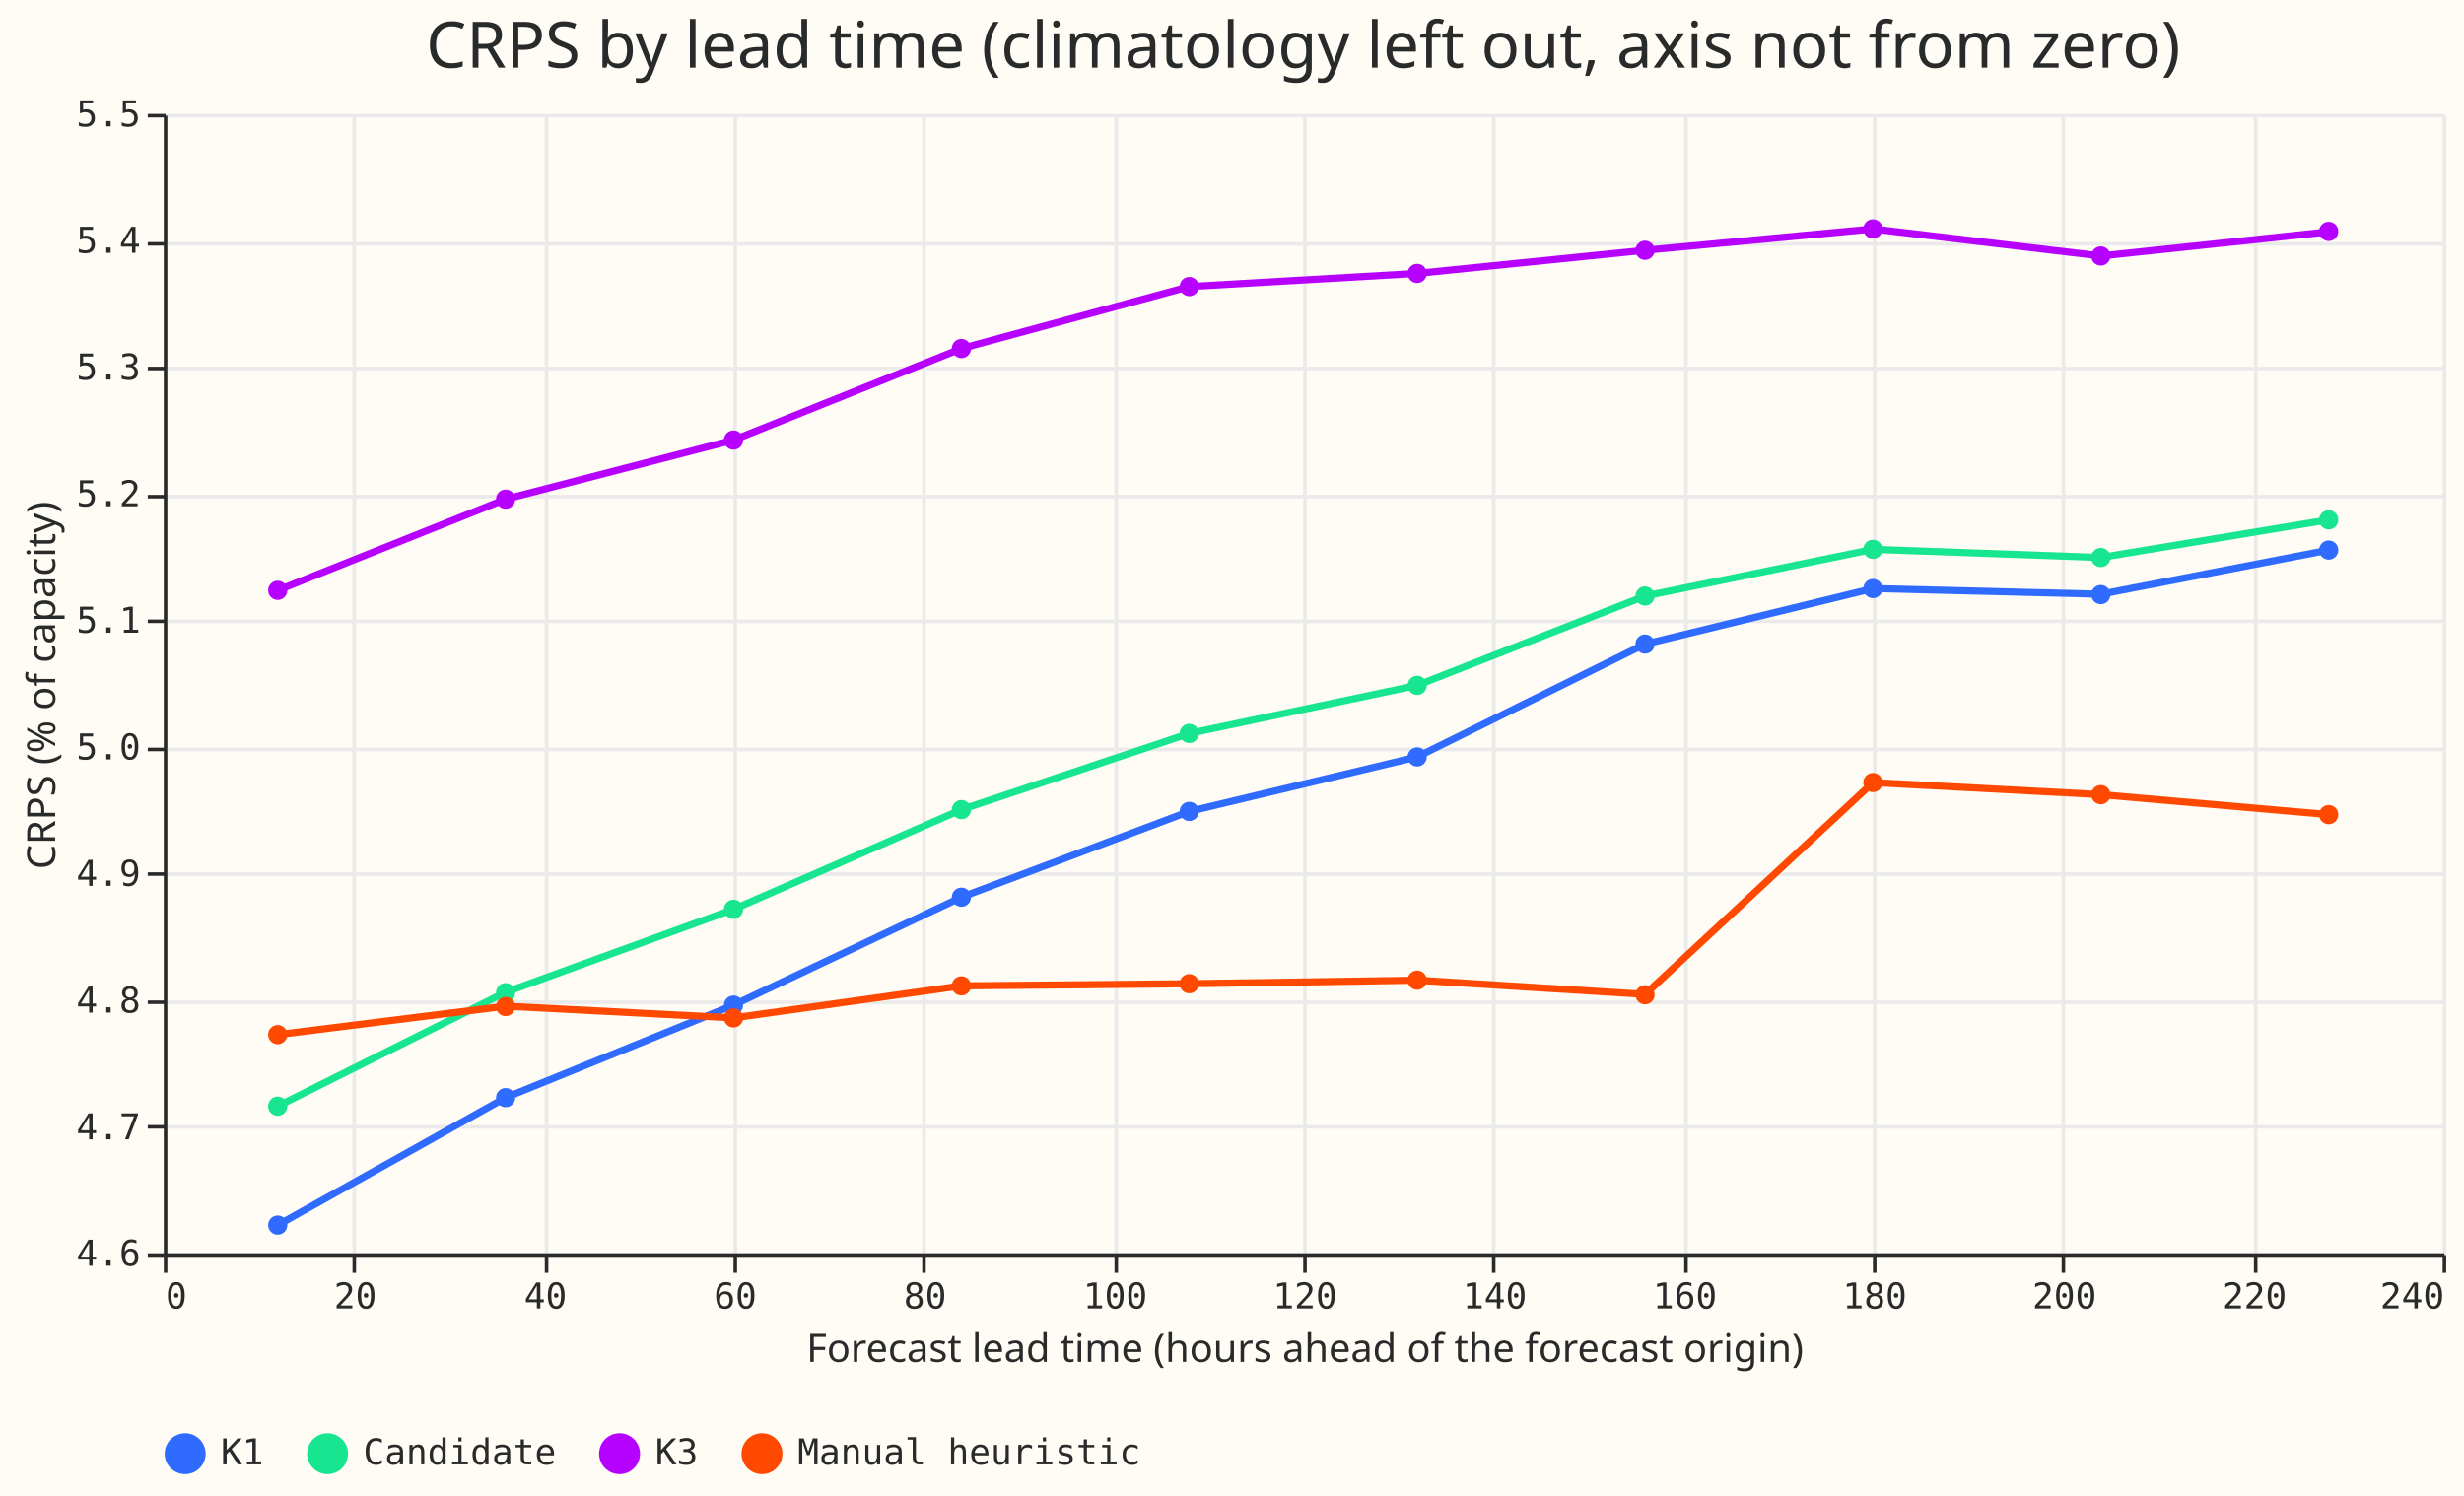
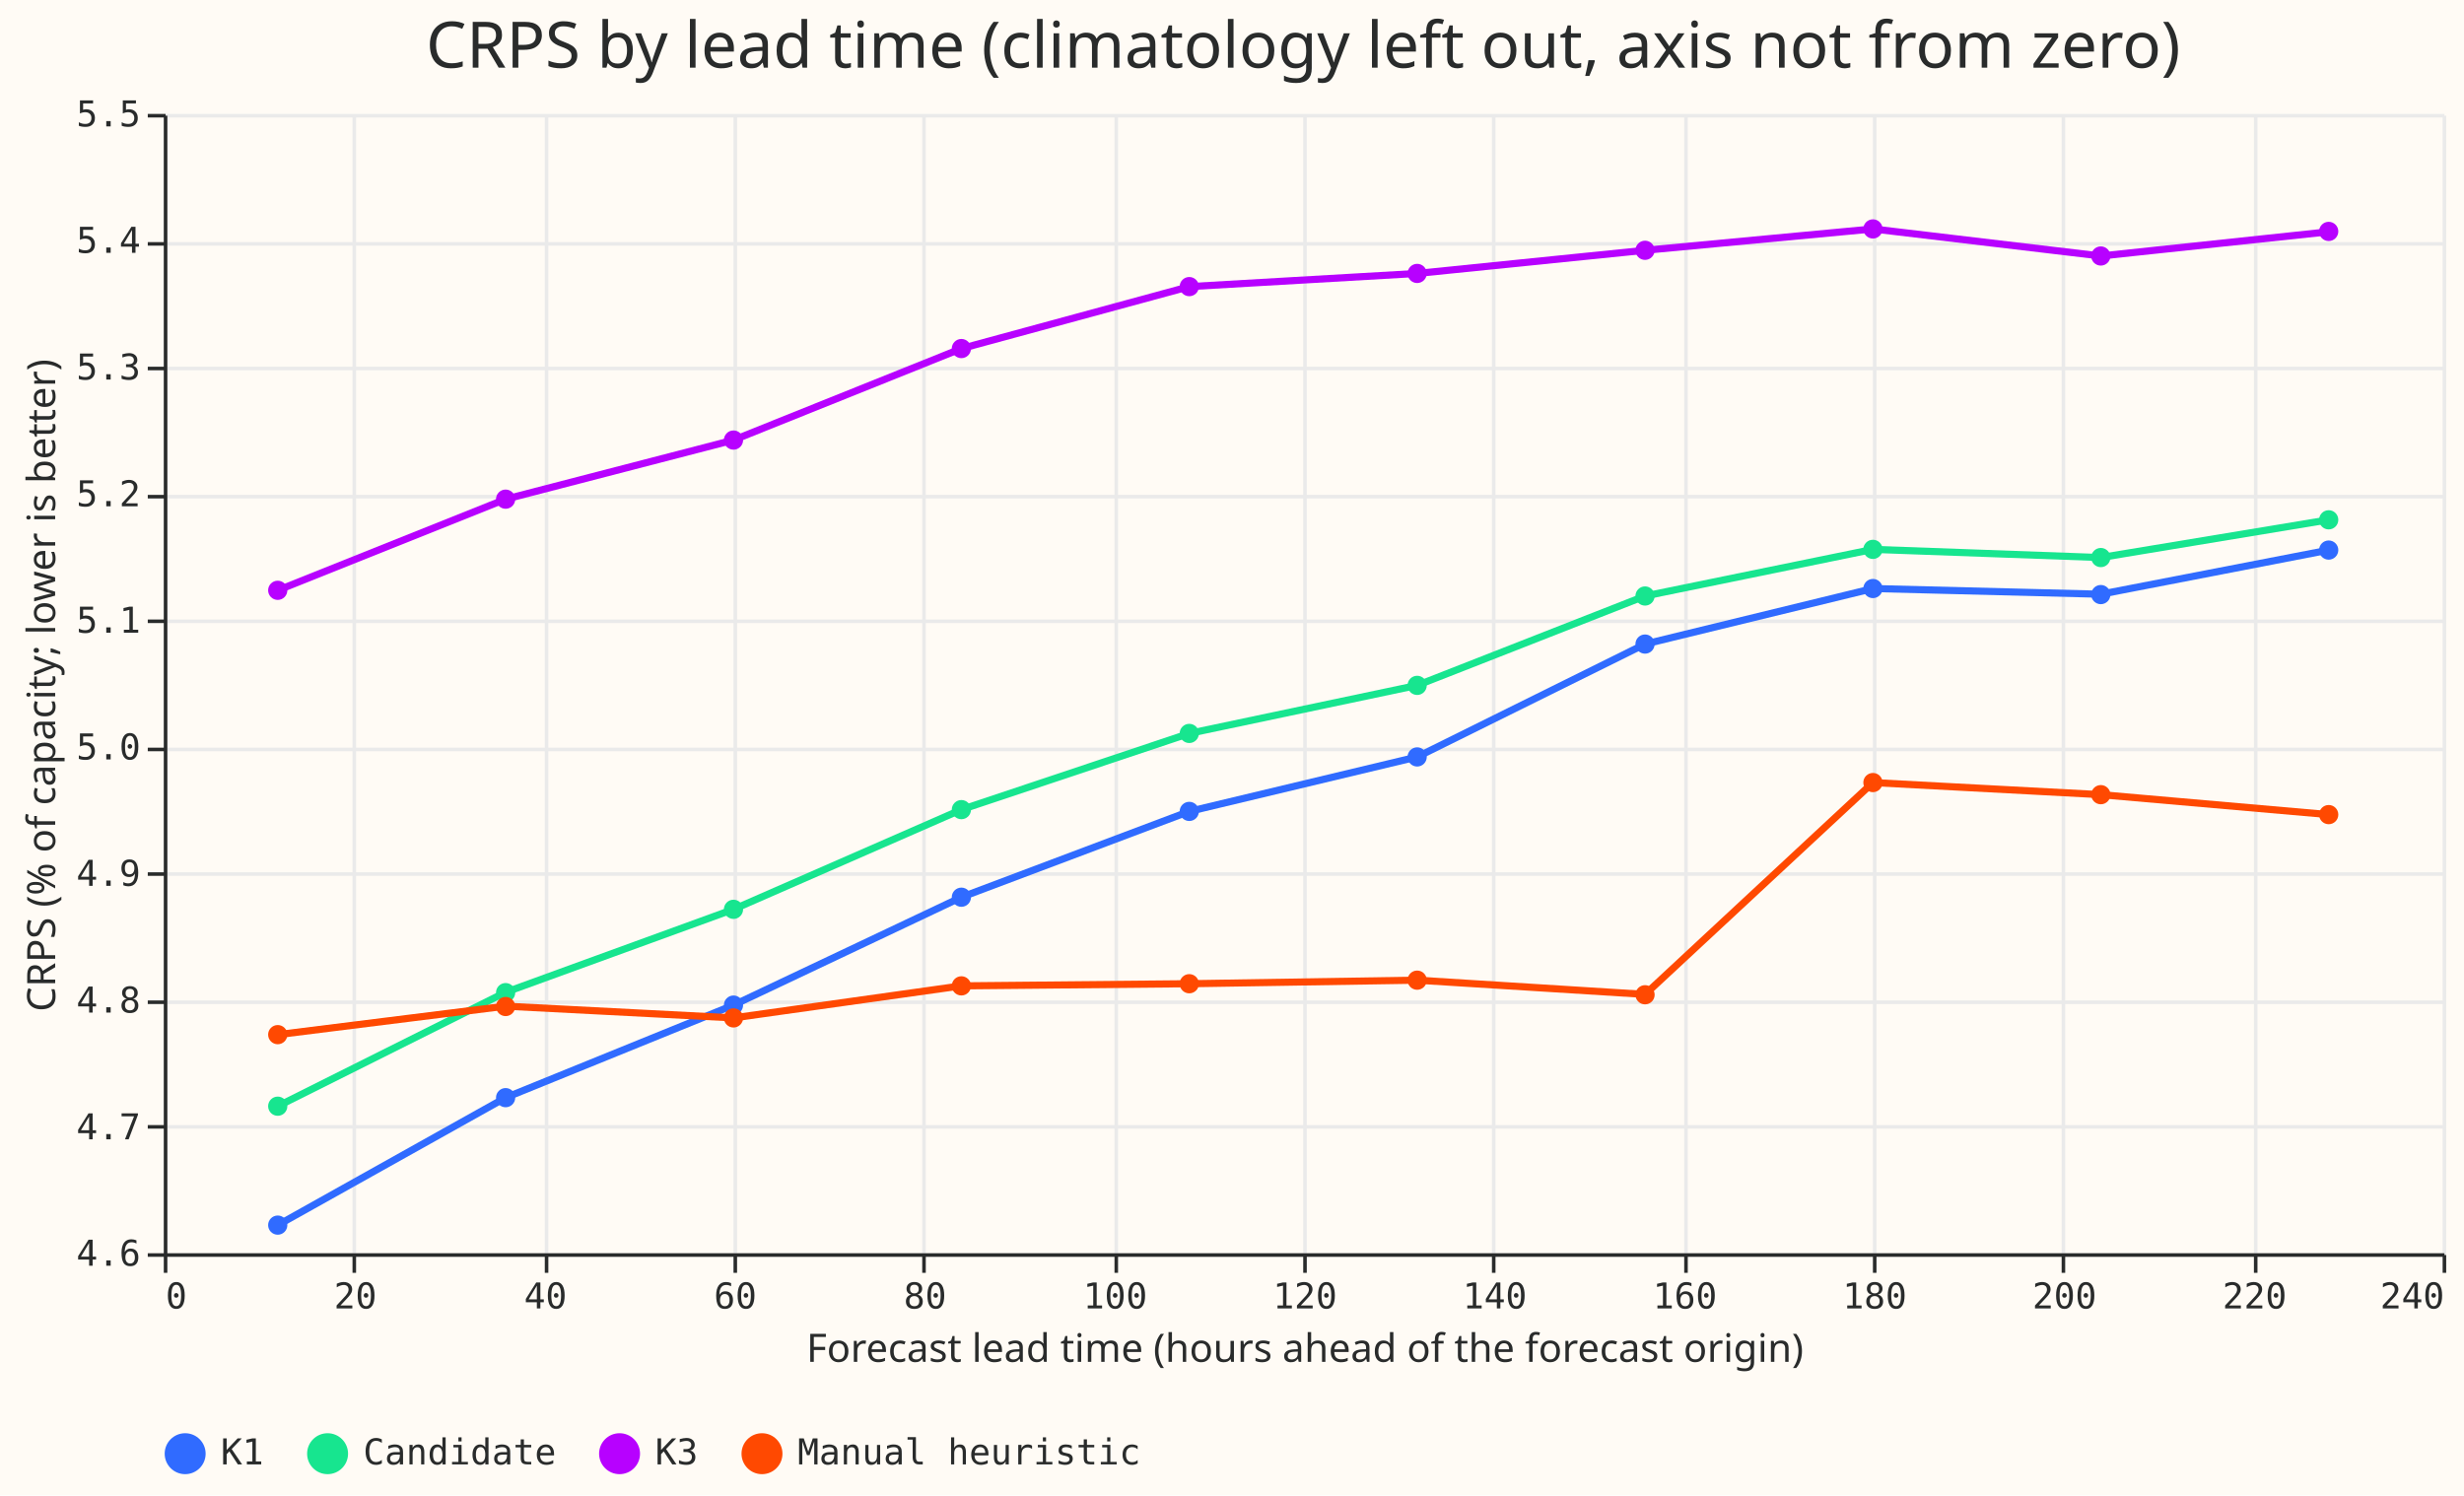
<svg xmlns="http://www.w3.org/2000/svg" width="692" height="420" class="marks" viewBox="0 0 692 420">
  <path fill="#fffbf5" d="M0 0h692v420H0z" />
  <g fill="none" stroke-miterlimit="10" aria-roledescription="group mark container" class="mark-group role-frame root">
    <path fill="#fffbf5" d="M46.5 32.5h640v320h-640Z" aria-hidden="true" class="background" />
    <g aria-hidden="true" class="mark-group role-axis">
      <path stroke="#eaeaea" d="M46.5 32.5v320m53-320v320m54-320v320m53-320v320m53-320v320m54-320v320m53-320v320m53-320v320m54-320v320m53-320v320m53-320v320m54-320v320m53-320v320" class="mark-rule role-axis-grid" pointer-events="none" />
    </g>
    <g aria-hidden="true" class="mark-group role-axis">
      <path stroke="#eaeaea" d="M46.5 352.5h640m-640-36h640m-640-35h640m-640-36h640m-640-35h640m-640-36h640m-640-35h640m-640-36h640m-640-35h640m-640-36h640" class="mark-rule role-axis-grid" pointer-events="none" />
    </g>
    <g aria-label="X-axis titled 'Forecast lead time (hours ahead of the forecast origin)' for a linear scale with values from 0 to 240" aria-roledescription="axis" class="mark-group role-axis" pointer-events="none">
      <path stroke="#292b2b" d="M46.5 352.5v5m53-5v5m54-5v5m53-5v5m53-5v5m54-5v5m53-5v5m53-5v5m54-5v5m53-5v5m53-5v5m54-5v5m53-5v5" class="mark-rule role-axis-tick" />
      <g fill="#292b2b" class="mark-text role-axis-label" font-family="Matter Semi Mono, Roboto Mono, monospace" font-size="10">
        <text transform="translate(46.5 367.5)">0</text>
        <text text-anchor="middle" transform="translate(99.8 367.5)">20</text>
        <text text-anchor="middle" transform="translate(153.2 367.5)">40</text>
        <text text-anchor="middle" transform="translate(206.5 367.5)">60</text>
        <text text-anchor="middle" transform="translate(259.8 367.5)">80</text>
        <text text-anchor="middle" transform="translate(313.2 367.5)">100</text>
        <text text-anchor="middle" transform="translate(366.5 367.5)">120</text>
        <text text-anchor="middle" transform="translate(419.8 367.5)">140</text>
        <text text-anchor="middle" transform="translate(473.2 367.5)">160</text>
        <text text-anchor="middle" transform="translate(526.5 367.5)">180</text>
        <text text-anchor="middle" transform="translate(579.8 367.5)">200</text>
        <text text-anchor="middle" transform="translate(633.2 367.5)">220</text>
        <text text-anchor="end" transform="translate(686.5 367.5)">240</text>
      </g>
      <path stroke="#292b2b" d="M46.5 352.5h640" class="mark-rule role-axis-domain" />
      <text fill="#292b2b" class="mark-text role-axis-title" font-family="Matter XH, DM Sans, sans-serif" font-size="11" text-anchor="middle" transform="translate(366.5 382.5)">Forecast lead time (hours ahead of the forecast origin)</text>
    </g>
-     <g aria-label="Y-axis titled 'CRPS (% of capacity)' for a linear scale with values from 4.6 to 5.5" aria-roledescription="axis" class="mark-group role-axis" pointer-events="none">
+     <g aria-label="Y-axis titled 'CRPS (% of capacity; lower is better)' for a linear scale with values from 4.6 to 5.5" aria-roledescription="axis" class="mark-group role-axis" pointer-events="none">
      <path stroke="#292b2b" d="M46.5 352.5h-5m5-36h-5m5-35h-5m5-36h-5m5-35h-5m5-36h-5m5-35h-5m5-36h-5m5-35h-5m5-36h-5" class="mark-rule role-axis-tick" />
      <g fill="#292b2b" class="mark-text role-axis-label" font-family="Matter Semi Mono, Roboto Mono, monospace" font-size="10" text-anchor="end">
        <text transform="translate(39.5 355.5)">4.6</text>
        <text transform="translate(39.5 320)">4.7</text>
        <text transform="translate(39.5 284.4)">4.8</text>
        <text transform="translate(39.5 248.8)">4.9</text>
        <text transform="translate(39.5 213.3)">5.0</text>
        <text transform="translate(39.5 177.7)">5.1</text>
        <text transform="translate(39.5 142.2)">5.2</text>
        <text transform="translate(39.5 106.6)">5.3</text>
        <text transform="translate(39.5 71)">5.4</text>
        <text transform="translate(39.5 35.5)">5.5</text>
      </g>
      <path stroke="#292b2b" d="M46.5 352.5v-320" class="mark-rule role-axis-domain" />
-       <text fill="#292b2b" class="mark-text role-axis-title" font-family="Matter XH, DM Sans, sans-serif" font-size="11" text-anchor="middle" transform="rotate(-90 104 88.5)">CRPS (% of capacity)</text>
+       <text fill="#292b2b" class="mark-text role-axis-title" font-family="Matter XH, DM Sans, sans-serif" font-size="11" text-anchor="middle" transform="rotate(-90 104 88.5)">CRPS (% of capacity; lower is better)</text>
    </g>
    <g aria-roledescription="group mark container" class="mark-group role-scope layer_0_layer_0_pathgroup">
      <path d="M46 32h640v320H46Z" aria-hidden="true" class="background" />
      <g aria-roledescription="line mark container" class="mark-line role-mark layer_0_layer_0_marks">
-         <path stroke="#306bff" stroke-width="2" d="m78 344.1 64-35.8 64-26 64-30.3 64-24.1 64-15.3 64-31.7 64-15.6 64 1.6 64-12.4" aria-label="Forecast lead time (hours ahead of the forecast origin): 12; CRPS (% of capacity): 4.62217119391; system: K1" aria-roledescription="line mark" />
+         <path stroke="#306bff" stroke-width="2" d="m78 344.1 64-35.8 64-26 64-30.3 64-24.1 64-15.3 64-31.7 64-15.6 64 1.6 64-12.4" aria-label="Forecast lead time (hours ahead of the forecast origin): 12; CRPS (% of capacity; lower is better): 4.62217119391; system: K1" aria-roledescription="line mark" />
      </g>
      <path d="M46 32h640v320H46Z" aria-hidden="true" class="background" />
      <g aria-roledescription="line mark container" class="mark-line role-mark layer_0_layer_0_marks">
-         <path stroke="#17e58f" stroke-width="2" d="m78 310.7 64-32 64-23.3 64-28 64-21.4 64-13.5 64-25.1 64-13.1 64 2.3 64-10.6" aria-label="Forecast lead time (hours ahead of the forecast origin): 12; CRPS (% of capacity): 4.71626779414; system: Candidate" aria-roledescription="line mark" />
+         <path stroke="#17e58f" stroke-width="2" d="m78 310.7 64-32 64-23.3 64-28 64-21.4 64-13.5 64-25.1 64-13.1 64 2.3 64-10.6" aria-label="Forecast lead time (hours ahead of the forecast origin): 12; CRPS (% of capacity; lower is better): 4.71626779414; system: Candidate" aria-roledescription="line mark" />
      </g>
      <path d="M46 32h640v320H46Z" aria-hidden="true" class="background" />
      <g aria-roledescription="line mark container" class="mark-line role-mark layer_0_layer_0_marks">
-         <path stroke="#b701ff" stroke-width="2" d="m78 165.8 64-25.6 64-16.6 64-25.7 64-17.4 64-3.7 64-6.5 64-6 64 7.6 64-6.8" aria-label="Forecast lead time (hours ahead of the forecast origin): 12; CRPS (% of capacity): 5.12366852196; system: K3" aria-roledescription="line mark" />
+         <path stroke="#b701ff" stroke-width="2" d="m78 165.8 64-25.6 64-16.6 64-25.7 64-17.4 64-3.7 64-6.5 64-6 64 7.6 64-6.8" aria-label="Forecast lead time (hours ahead of the forecast origin): 12; CRPS (% of capacity; lower is better): 5.12366852196; system: K3" aria-roledescription="line mark" />
      </g>
      <path d="M46 32h640v320H46Z" aria-hidden="true" class="background" />
      <g aria-roledescription="line mark container" class="mark-line role-mark layer_0_layer_0_marks">
-         <path stroke="#ff4901" stroke-width="2" d="m78 290.6 64-8 64 3.3 64-9 64-.6 64-1 64 4 64-59.5 64 3.4 64 5.6" aria-label="Forecast lead time (hours ahead of the forecast origin): 12; CRPS (% of capacity): 4.77276410645; system: Manual heuristic" aria-roledescription="line mark" />
+         <path stroke="#ff4901" stroke-width="2" d="m78 290.6 64-8 64 3.3 64-9 64-.6 64-1 64 4 64-59.5 64 3.4 64 5.6" aria-label="Forecast lead time (hours ahead of the forecast origin): 12; CRPS (% of capacity; lower is better): 4.77276410645; system: Manual heuristic" aria-roledescription="line mark" />
      </g>
    </g>
    <g aria-roledescription="symbol mark container" class="mark-symbol role-mark layer_0_layer_1_marks">
-       <path fill="#306bff" d="M80.7 344.1a2.7 2.7 0 1 1-5.4 0 2.7 2.7 0 1 1 5.4 0" aria-label="Forecast lead time (hours ahead of the forecast origin): 12; CRPS (% of capacity): 4.62217119391; system: K1" aria-roledescription="point" />
-       <path fill="#17e58f" d="M80.7 310.7a2.7 2.7 0 1 1-5.4 0 2.7 2.7 0 1 1 5.4 0" aria-label="Forecast lead time (hours ahead of the forecast origin): 12; CRPS (% of capacity): 4.71626779414; system: Candidate" aria-roledescription="point" />
-       <path fill="#b701ff" d="M80.7 165.8a2.7 2.7 0 1 1-5.4 0 2.7 2.7 0 1 1 5.4 0" aria-label="Forecast lead time (hours ahead of the forecast origin): 12; CRPS (% of capacity): 5.12366852196; system: K3" aria-roledescription="point" />
-       <path fill="#ff4901" d="M80.7 290.6a2.7 2.7 0 1 1-5.4 0 2.7 2.7 0 1 1 5.4 0" aria-label="Forecast lead time (hours ahead of the forecast origin): 12; CRPS (% of capacity): 4.77276410645; system: Manual heuristic" aria-roledescription="point" />
-       <path fill="#306bff" d="M144.7 308.3a2.7 2.7 0 1 1-5.4 0 2.7 2.7 0 1 1 5.4 0" aria-label="Forecast lead time (hours ahead of the forecast origin): 36; CRPS (% of capacity): 4.72289079566; system: K1" aria-roledescription="point" />
-       <path fill="#17e58f" d="M144.7 278.8a2.7 2.7 0 1 1-5.4 0 2.7 2.7 0 1 1 5.4 0" aria-label="Forecast lead time (hours ahead of the forecast origin): 36; CRPS (% of capacity): 4.80591210301; system: Candidate" aria-roledescription="point" />
-       <path fill="#b701ff" d="M144.7 140.2a2.7 2.7 0 1 1-5.4 0 2.7 2.7 0 1 1 5.4 0" aria-label="Forecast lead time (hours ahead of the forecast origin): 36; CRPS (% of capacity): 5.19570758849; system: K3" aria-roledescription="point" />
-       <path fill="#ff4901" d="M144.7 282.7a2.7 2.7 0 1 1-5.4 0 2.7 2.7 0 1 1 5.4 0" aria-label="Forecast lead time (hours ahead of the forecast origin): 36; CRPS (% of capacity): 4.79493167958; system: Manual heuristic" aria-roledescription="point" />
-       <path fill="#306bff" d="M208.7 282.3a2.7 2.7 0 1 1-5.4 0 2.7 2.7 0 1 1 5.4 0" aria-label="Forecast lead time (hours ahead of the forecast origin): 60; CRPS (% of capacity): 4.79614748665; system: K1" aria-roledescription="point" />
-       <path fill="#17e58f" d="M208.7 255.4a2.7 2.7 0 1 1-5.4 0 2.7 2.7 0 1 1 5.4 0" aria-label="Forecast lead time (hours ahead of the forecast origin): 60; CRPS (% of capacity): 4.8717258591; system: Candidate" aria-roledescription="point" />
-       <path fill="#b701ff" d="M208.7 123.6a2.7 2.7 0 1 1-5.4 0 2.7 2.7 0 1 1 5.4 0" aria-label="Forecast lead time (hours ahead of the forecast origin): 60; CRPS (% of capacity): 5.24238194503; system: K3" aria-roledescription="point" />
-       <path fill="#ff4901" d="M208.7 285.9a2.7 2.7 0 1 1-5.4 0 2.7 2.7 0 1 1 5.4 0" aria-label="Forecast lead time (hours ahead of the forecast origin): 60; CRPS (% of capacity): 4.78594375398; system: Manual heuristic" aria-roledescription="point" />
-       <path fill="#306bff" d="M272.7 252a2.7 2.7 0 1 1-5.4 0 2.7 2.7 0 1 1 5.4 0" aria-label="Forecast lead time (hours ahead of the forecast origin): 84; CRPS (% of capacity): 4.88138423736; system: K1" aria-roledescription="point" />
-       <path fill="#17e58f" d="M272.7 227.4a2.7 2.7 0 1 1-5.4 0 2.7 2.7 0 1 1 5.4 0" aria-label="Forecast lead time (hours ahead of the forecast origin): 84; CRPS (% of capacity): 4.95039526454; system: Candidate" aria-roledescription="point" />
-       <path fill="#b701ff" d="M272.7 97.9a2.7 2.7 0 1 1-5.4 0 2.7 2.7 0 1 1 5.4 0" aria-label="Forecast lead time (hours ahead of the forecast origin): 84; CRPS (% of capacity): 5.31470958671; system: K3" aria-roledescription="point" />
-       <path fill="#ff4901" d="M272.7 276.9a2.7 2.7 0 1 1-5.4 0 2.7 2.7 0 1 1 5.4 0" aria-label="Forecast lead time (hours ahead of the forecast origin): 84; CRPS (% of capacity): 4.81123746672; system: Manual heuristic" aria-roledescription="point" />
-       <path fill="#306bff" d="M336.7 227.9a2.7 2.7 0 1 1-5.4 0 2.7 2.7 0 1 1 5.4 0" aria-label="Forecast lead time (hours ahead of the forecast origin): 108; CRPS (% of capacity): 4.94911486777; system: K1" aria-roledescription="point" />
-       <path fill="#17e58f" d="M336.7 206a2.7 2.7 0 1 1-5.4 0 2.7 2.7 0 1 1 5.4 0" aria-label="Forecast lead time (hours ahead of the forecast origin): 108; CRPS (% of capacity): 5.01073331255; system: Candidate" aria-roledescription="point" />
-       <path fill="#b701ff" d="M336.7 80.5a2.7 2.7 0 1 1-5.4 0 2.7 2.7 0 1 1 5.4 0" aria-label="Forecast lead time (hours ahead of the forecast origin): 108; CRPS (% of capacity): 5.36356092841; system: K3" aria-roledescription="point" />
-       <path fill="#ff4901" d="M336.7 276.3a2.7 2.7 0 1 1-5.4 0 2.7 2.7 0 1 1 5.4 0" aria-label="Forecast lead time (hours ahead of the forecast origin): 108; CRPS (% of capacity): 4.81285881185; system: Manual heuristic" aria-roledescription="point" />
-       <path fill="#306bff" d="M400.7 212.6a2.7 2.7 0 1 1-5.4 0 2.7 2.7 0 1 1 5.4 0" aria-label="Forecast lead time (hours ahead of the forecast origin): 132; CRPS (% of capacity): 4.99207352521; system: K1" aria-roledescription="point" />
-       <path fill="#17e58f" d="M400.7 192.5a2.7 2.7 0 1 1-5.4 0 2.7 2.7 0 1 1 5.4 0" aria-label="Forecast lead time (hours ahead of the forecast origin): 132; CRPS (% of capacity): 5.04862925507; system: Candidate" aria-roledescription="point" />
-       <path fill="#b701ff" d="M400.7 76.8a2.7 2.7 0 1 1-5.4 0 2.7 2.7 0 1 1 5.4 0" aria-label="Forecast lead time (hours ahead of the forecast origin): 132; CRPS (% of capacity): 5.37410089139; system: K3" aria-roledescription="point" />
-       <path fill="#ff4901" d="M400.7 275.3a2.7 2.7 0 1 1-5.4 0 2.7 2.7 0 1 1 5.4 0" aria-label="Forecast lead time (hours ahead of the forecast origin): 132; CRPS (% of capacity): 4.81558192726; system: Manual heuristic" aria-roledescription="point" />
-       <path fill="#306bff" d="M464.7 180.9a2.7 2.7 0 1 1-5.4 0 2.7 2.7 0 1 1 5.4 0" aria-label="Forecast lead time (hours ahead of the forecast origin): 156; CRPS (% of capacity): 5.08130151575; system: K1" aria-roledescription="point" />
-       <path fill="#17e58f" d="M464.7 167.4a2.7 2.7 0 1 1-5.4 0 2.7 2.7 0 1 1 5.4 0" aria-label="Forecast lead time (hours ahead of the forecast origin): 156; CRPS (% of capacity): 5.11922377829; system: Candidate" aria-roledescription="point" />
-       <path fill="#b701ff" d="M464.7 70.3a2.7 2.7 0 1 1-5.4 0 2.7 2.7 0 1 1 5.4 0" aria-label="Forecast lead time (hours ahead of the forecast origin): 156; CRPS (% of capacity): 5.3922079767; system: K3" aria-roledescription="point" />
-       <path fill="#ff4901" d="M464.7 279.4a2.7 2.7 0 1 1-5.4 0 2.7 2.7 0 1 1 5.4 0" aria-label="Forecast lead time (hours ahead of the forecast origin): 156; CRPS (% of capacity): 4.8042489478; system: Manual heuristic" aria-roledescription="point" />
-       <path fill="#306bff" d="M528.7 165.3a2.7 2.7 0 1 1-5.4 0 2.7 2.7 0 1 1 5.4 0" aria-label="Forecast lead time (hours ahead of the forecast origin): 180; CRPS (% of capacity): 5.12505570802; system: K1" aria-roledescription="point" />
-       <path fill="#17e58f" d="M528.7 154.3a2.7 2.7 0 1 1-5.4 0 2.7 2.7 0 1 1 5.4 0" aria-label="Forecast lead time (hours ahead of the forecast origin): 180; CRPS (% of capacity): 5.15605293855; system: Candidate" aria-roledescription="point" />
-       <path fill="#b701ff" d="M528.7 64.3a2.7 2.7 0 1 1-5.4 0 2.7 2.7 0 1 1 5.4 0" aria-label="Forecast lead time (hours ahead of the forecast origin): 180; CRPS (% of capacity): 5.40915317077; system: K3" aria-roledescription="point" />
-       <path fill="#ff4901" d="M528.7 219.8a2.7 2.7 0 1 1-5.4 0 2.7 2.7 0 1 1 5.4 0" aria-label="Forecast lead time (hours ahead of the forecast origin): 180; CRPS (% of capacity): 4.97190205277; system: Manual heuristic" aria-roledescription="point" />
-       <path fill="#306bff" d="M592.7 167a2.7 2.7 0 1 1-5.4 0 2.7 2.7 0 1 1 5.4 0" aria-label="Forecast lead time (hours ahead of the forecast origin): 204; CRPS (% of capacity): 5.12050957989; system: K1" aria-roledescription="point" />
-       <path fill="#17e58f" d="M592.7 156.6a2.7 2.7 0 1 1-5.4 0 2.7 2.7 0 1 1 5.4 0" aria-label="Forecast lead time (hours ahead of the forecast origin): 204; CRPS (% of capacity): 5.1495093551; system: Candidate" aria-roledescription="point" />
-       <path fill="#b701ff" d="M592.7 71.9a2.7 2.7 0 1 1-5.4 0 2.7 2.7 0 1 1 5.4 0" aria-label="Forecast lead time (hours ahead of the forecast origin): 204; CRPS (% of capacity): 5.38776984847; system: K3" aria-roledescription="point" />
-       <path fill="#ff4901" d="M592.7 223.2a2.7 2.7 0 1 1-5.4 0 2.7 2.7 0 1 1 5.4 0" aria-label="Forecast lead time (hours ahead of the forecast origin): 204; CRPS (% of capacity): 4.96213388743; system: Manual heuristic" aria-roledescription="point" />
-       <path fill="#306bff" d="M656.7 154.5a2.7 2.7 0 1 1-5.4 0 2.7 2.7 0 1 1 5.4 0" aria-label="Forecast lead time (hours ahead of the forecast origin): 228; CRPS (% of capacity): 5.15540447554; system: K1" aria-roledescription="point" />
-       <path fill="#17e58f" d="M656.7 146a2.7 2.7 0 1 1-5.4 0 2.7 2.7 0 1 1 5.4 0" aria-label="Forecast lead time (hours ahead of the forecast origin): 228; CRPS (% of capacity): 5.17932166143; system: Candidate" aria-roledescription="point" />
-       <path fill="#b701ff" d="M656.7 65a2.7 2.7 0 1 1-5.4 0 2.7 2.7 0 1 1 5.4 0" aria-label="Forecast lead time (hours ahead of the forecast origin): 228; CRPS (% of capacity): 5.40700047054; system: K3" aria-roledescription="point" />
-       <path fill="#ff4901" d="M656.7 228.8a2.7 2.7 0 1 1-5.4 0 2.7 2.7 0 1 1 5.4 0" aria-label="Forecast lead time (hours ahead of the forecast origin): 228; CRPS (% of capacity): 4.94654692313; system: Manual heuristic" aria-roledescription="point" />
+       <path fill="#306bff" d="M80.7 344.1a2.7 2.7 0 1 1-5.4 0 2.7 2.7 0 1 1 5.4 0" aria-label="Forecast lead time (hours ahead of the forecast origin): 12; CRPS (% of capacity; lower is better): 4.62217119391; system: K1" aria-roledescription="point" />
+       <path fill="#17e58f" d="M80.7 310.7a2.7 2.7 0 1 1-5.4 0 2.7 2.7 0 1 1 5.4 0" aria-label="Forecast lead time (hours ahead of the forecast origin): 12; CRPS (% of capacity; lower is better): 4.71626779414; system: Candidate" aria-roledescription="point" />
+       <path fill="#b701ff" d="M80.7 165.8a2.7 2.7 0 1 1-5.4 0 2.7 2.7 0 1 1 5.4 0" aria-label="Forecast lead time (hours ahead of the forecast origin): 12; CRPS (% of capacity; lower is better): 5.12366852196; system: K3" aria-roledescription="point" />
+       <path fill="#ff4901" d="M80.7 290.6a2.7 2.7 0 1 1-5.4 0 2.7 2.7 0 1 1 5.4 0" aria-label="Forecast lead time (hours ahead of the forecast origin): 12; CRPS (% of capacity; lower is better): 4.77276410645; system: Manual heuristic" aria-roledescription="point" />
+       <path fill="#306bff" d="M144.7 308.3a2.7 2.7 0 1 1-5.4 0 2.7 2.7 0 1 1 5.4 0" aria-label="Forecast lead time (hours ahead of the forecast origin): 36; CRPS (% of capacity; lower is better): 4.72289079566; system: K1" aria-roledescription="point" />
+       <path fill="#17e58f" d="M144.7 278.8a2.7 2.7 0 1 1-5.4 0 2.7 2.7 0 1 1 5.4 0" aria-label="Forecast lead time (hours ahead of the forecast origin): 36; CRPS (% of capacity; lower is better): 4.80591210301; system: Candidate" aria-roledescription="point" />
+       <path fill="#b701ff" d="M144.7 140.2a2.7 2.7 0 1 1-5.4 0 2.7 2.7 0 1 1 5.4 0" aria-label="Forecast lead time (hours ahead of the forecast origin): 36; CRPS (% of capacity; lower is better): 5.19570758849; system: K3" aria-roledescription="point" />
+       <path fill="#ff4901" d="M144.7 282.7a2.7 2.7 0 1 1-5.4 0 2.7 2.7 0 1 1 5.4 0" aria-label="Forecast lead time (hours ahead of the forecast origin): 36; CRPS (% of capacity; lower is better): 4.79493167958; system: Manual heuristic" aria-roledescription="point" />
+       <path fill="#306bff" d="M208.7 282.3a2.7 2.7 0 1 1-5.4 0 2.7 2.7 0 1 1 5.4 0" aria-label="Forecast lead time (hours ahead of the forecast origin): 60; CRPS (% of capacity; lower is better): 4.79614748665; system: K1" aria-roledescription="point" />
+       <path fill="#17e58f" d="M208.7 255.4a2.7 2.7 0 1 1-5.4 0 2.7 2.7 0 1 1 5.4 0" aria-label="Forecast lead time (hours ahead of the forecast origin): 60; CRPS (% of capacity; lower is better): 4.8717258591; system: Candidate" aria-roledescription="point" />
+       <path fill="#b701ff" d="M208.7 123.6a2.7 2.7 0 1 1-5.4 0 2.7 2.7 0 1 1 5.4 0" aria-label="Forecast lead time (hours ahead of the forecast origin): 60; CRPS (% of capacity; lower is better): 5.24238194503; system: K3" aria-roledescription="point" />
+       <path fill="#ff4901" d="M208.7 285.9a2.7 2.7 0 1 1-5.4 0 2.7 2.7 0 1 1 5.4 0" aria-label="Forecast lead time (hours ahead of the forecast origin): 60; CRPS (% of capacity; lower is better): 4.78594375398; system: Manual heuristic" aria-roledescription="point" />
+       <path fill="#306bff" d="M272.7 252a2.7 2.7 0 1 1-5.4 0 2.7 2.7 0 1 1 5.4 0" aria-label="Forecast lead time (hours ahead of the forecast origin): 84; CRPS (% of capacity; lower is better): 4.88138423736; system: K1" aria-roledescription="point" />
+       <path fill="#17e58f" d="M272.7 227.4a2.7 2.7 0 1 1-5.4 0 2.7 2.7 0 1 1 5.4 0" aria-label="Forecast lead time (hours ahead of the forecast origin): 84; CRPS (% of capacity; lower is better): 4.95039526454; system: Candidate" aria-roledescription="point" />
+       <path fill="#b701ff" d="M272.7 97.9a2.7 2.7 0 1 1-5.4 0 2.7 2.7 0 1 1 5.4 0" aria-label="Forecast lead time (hours ahead of the forecast origin): 84; CRPS (% of capacity; lower is better): 5.31470958671; system: K3" aria-roledescription="point" />
+       <path fill="#ff4901" d="M272.7 276.9a2.7 2.7 0 1 1-5.4 0 2.7 2.7 0 1 1 5.4 0" aria-label="Forecast lead time (hours ahead of the forecast origin): 84; CRPS (% of capacity; lower is better): 4.81123746672; system: Manual heuristic" aria-roledescription="point" />
+       <path fill="#306bff" d="M336.7 227.9a2.7 2.7 0 1 1-5.4 0 2.7 2.7 0 1 1 5.4 0" aria-label="Forecast lead time (hours ahead of the forecast origin): 108; CRPS (% of capacity; lower is better): 4.94911486777; system: K1" aria-roledescription="point" />
+       <path fill="#17e58f" d="M336.7 206a2.7 2.7 0 1 1-5.4 0 2.7 2.7 0 1 1 5.4 0" aria-label="Forecast lead time (hours ahead of the forecast origin): 108; CRPS (% of capacity; lower is better): 5.01073331255; system: Candidate" aria-roledescription="point" />
+       <path fill="#b701ff" d="M336.7 80.5a2.7 2.7 0 1 1-5.4 0 2.7 2.7 0 1 1 5.4 0" aria-label="Forecast lead time (hours ahead of the forecast origin): 108; CRPS (% of capacity; lower is better): 5.36356092841; system: K3" aria-roledescription="point" />
+       <path fill="#ff4901" d="M336.7 276.3a2.7 2.7 0 1 1-5.4 0 2.7 2.7 0 1 1 5.4 0" aria-label="Forecast lead time (hours ahead of the forecast origin): 108; CRPS (% of capacity; lower is better): 4.81285881185; system: Manual heuristic" aria-roledescription="point" />
+       <path fill="#306bff" d="M400.7 212.6a2.7 2.7 0 1 1-5.4 0 2.7 2.7 0 1 1 5.4 0" aria-label="Forecast lead time (hours ahead of the forecast origin): 132; CRPS (% of capacity; lower is better): 4.99207352521; system: K1" aria-roledescription="point" />
+       <path fill="#17e58f" d="M400.7 192.5a2.7 2.7 0 1 1-5.4 0 2.7 2.7 0 1 1 5.4 0" aria-label="Forecast lead time (hours ahead of the forecast origin): 132; CRPS (% of capacity; lower is better): 5.04862925507; system: Candidate" aria-roledescription="point" />
+       <path fill="#b701ff" d="M400.7 76.8a2.7 2.7 0 1 1-5.4 0 2.7 2.7 0 1 1 5.4 0" aria-label="Forecast lead time (hours ahead of the forecast origin): 132; CRPS (% of capacity; lower is better): 5.37410089139; system: K3" aria-roledescription="point" />
+       <path fill="#ff4901" d="M400.7 275.3a2.7 2.7 0 1 1-5.4 0 2.7 2.7 0 1 1 5.4 0" aria-label="Forecast lead time (hours ahead of the forecast origin): 132; CRPS (% of capacity; lower is better): 4.81558192726; system: Manual heuristic" aria-roledescription="point" />
+       <path fill="#306bff" d="M464.7 180.9a2.7 2.7 0 1 1-5.4 0 2.7 2.7 0 1 1 5.4 0" aria-label="Forecast lead time (hours ahead of the forecast origin): 156; CRPS (% of capacity; lower is better): 5.08130151575; system: K1" aria-roledescription="point" />
+       <path fill="#17e58f" d="M464.7 167.4a2.7 2.7 0 1 1-5.4 0 2.7 2.7 0 1 1 5.4 0" aria-label="Forecast lead time (hours ahead of the forecast origin): 156; CRPS (% of capacity; lower is better): 5.11922377829; system: Candidate" aria-roledescription="point" />
+       <path fill="#b701ff" d="M464.7 70.3a2.7 2.7 0 1 1-5.4 0 2.7 2.7 0 1 1 5.4 0" aria-label="Forecast lead time (hours ahead of the forecast origin): 156; CRPS (% of capacity; lower is better): 5.3922079767; system: K3" aria-roledescription="point" />
+       <path fill="#ff4901" d="M464.7 279.4a2.7 2.7 0 1 1-5.4 0 2.7 2.7 0 1 1 5.4 0" aria-label="Forecast lead time (hours ahead of the forecast origin): 156; CRPS (% of capacity; lower is better): 4.8042489478; system: Manual heuristic" aria-roledescription="point" />
+       <path fill="#306bff" d="M528.7 165.3a2.7 2.7 0 1 1-5.4 0 2.7 2.7 0 1 1 5.4 0" aria-label="Forecast lead time (hours ahead of the forecast origin): 180; CRPS (% of capacity; lower is better): 5.12505570802; system: K1" aria-roledescription="point" />
+       <path fill="#17e58f" d="M528.7 154.3a2.7 2.7 0 1 1-5.4 0 2.7 2.7 0 1 1 5.4 0" aria-label="Forecast lead time (hours ahead of the forecast origin): 180; CRPS (% of capacity; lower is better): 5.15605293855; system: Candidate" aria-roledescription="point" />
+       <path fill="#b701ff" d="M528.7 64.3a2.7 2.7 0 1 1-5.4 0 2.7 2.7 0 1 1 5.4 0" aria-label="Forecast lead time (hours ahead of the forecast origin): 180; CRPS (% of capacity; lower is better): 5.40915317077; system: K3" aria-roledescription="point" />
+       <path fill="#ff4901" d="M528.7 219.8a2.7 2.7 0 1 1-5.4 0 2.7 2.7 0 1 1 5.4 0" aria-label="Forecast lead time (hours ahead of the forecast origin): 180; CRPS (% of capacity; lower is better): 4.97190205277; system: Manual heuristic" aria-roledescription="point" />
+       <path fill="#306bff" d="M592.7 167a2.7 2.7 0 1 1-5.4 0 2.7 2.7 0 1 1 5.4 0" aria-label="Forecast lead time (hours ahead of the forecast origin): 204; CRPS (% of capacity; lower is better): 5.12050957989; system: K1" aria-roledescription="point" />
+       <path fill="#17e58f" d="M592.7 156.6a2.7 2.7 0 1 1-5.4 0 2.7 2.7 0 1 1 5.4 0" aria-label="Forecast lead time (hours ahead of the forecast origin): 204; CRPS (% of capacity; lower is better): 5.1495093551; system: Candidate" aria-roledescription="point" />
+       <path fill="#b701ff" d="M592.7 71.9a2.7 2.7 0 1 1-5.4 0 2.7 2.7 0 1 1 5.4 0" aria-label="Forecast lead time (hours ahead of the forecast origin): 204; CRPS (% of capacity; lower is better): 5.38776984847; system: K3" aria-roledescription="point" />
+       <path fill="#ff4901" d="M592.7 223.2a2.7 2.7 0 1 1-5.4 0 2.7 2.7 0 1 1 5.4 0" aria-label="Forecast lead time (hours ahead of the forecast origin): 204; CRPS (% of capacity; lower is better): 4.96213388743; system: Manual heuristic" aria-roledescription="point" />
+       <path fill="#306bff" d="M656.7 154.5a2.7 2.7 0 1 1-5.4 0 2.7 2.7 0 1 1 5.4 0" aria-label="Forecast lead time (hours ahead of the forecast origin): 228; CRPS (% of capacity; lower is better): 5.15540447554; system: K1" aria-roledescription="point" />
+       <path fill="#17e58f" d="M656.7 146a2.7 2.7 0 1 1-5.4 0 2.7 2.7 0 1 1 5.4 0" aria-label="Forecast lead time (hours ahead of the forecast origin): 228; CRPS (% of capacity; lower is better): 5.17932166143; system: Candidate" aria-roledescription="point" />
+       <path fill="#b701ff" d="M656.7 65a2.7 2.7 0 1 1-5.4 0 2.7 2.7 0 1 1 5.4 0" aria-label="Forecast lead time (hours ahead of the forecast origin): 228; CRPS (% of capacity; lower is better): 5.40700047054; system: K3" aria-roledescription="point" />
+       <path fill="#ff4901" d="M656.7 228.8a2.7 2.7 0 1 1-5.4 0 2.7 2.7 0 1 1 5.4 0" aria-label="Forecast lead time (hours ahead of the forecast origin): 228; CRPS (% of capacity; lower is better): 4.94654692313; system: Manual heuristic" aria-roledescription="point" />
    </g>
    <g aria-label="Symbol legend for fill color and stroke color with 4 values: K1, Candidate, K3, Manual heuristic" aria-roledescription="legend" class="mark-group role-legend">
      <path d="M46 402h275v13H46Z" aria-hidden="true" class="background" pointer-events="none" />
      <g class="mark-group role-legend-entry">
        <g aria-roledescription="group mark container" class="mark-group role-scope" pointer-events="none">
          <path d="M46 402.3h28v12.4H46Z" aria-hidden="true" class="background" />
          <path fill="#306bff" stroke="#306bff" stroke-width="1.5" d="M57 408.3a5 5 0 1 1-10 0 5 5 0 1 1 10 0" class="mark-symbol role-legend-symbol" />
          <text fill="#292b2b" class="mark-text role-legend-label" font-family="Matter Semi Mono, Roboto Mono, monospace" font-size="10" transform="translate(62 411.3)">K1</text>
          <path d="M86 402.3h70v12.4H86Z" aria-hidden="true" class="background" />
          <path fill="#17e58f" stroke="#17e58f" stroke-width="1.5" d="M97 408.3a5 5 0 1 1-10 0 5 5 0 1 1 10 0" class="mark-symbol role-legend-symbol" />
          <text fill="#292b2b" class="mark-text role-legend-label" font-family="Matter Semi Mono, Roboto Mono, monospace" font-size="10" transform="translate(102 411.3)">Candidate</text>
          <path d="M168 402.3h28v12.4h-28Z" aria-hidden="true" class="background" />
          <path fill="#b701ff" stroke="#b701ff" stroke-width="1.5" d="M179 408.3a5 5 0 1 1-10 0 5 5 0 1 1 10 0" class="mark-symbol role-legend-symbol" />
          <text fill="#292b2b" class="mark-text role-legend-label" font-family="Matter Semi Mono, Roboto Mono, monospace" font-size="10" transform="translate(184 411.3)">K3</text>
          <path d="M208 402.3h112v12.4H208Z" aria-hidden="true" class="background" />
          <path fill="#ff4901" stroke="#ff4901" stroke-width="1.5" d="M219 408.3a5 5 0 1 1-10 0 5 5 0 1 1 10 0" class="mark-symbol role-legend-symbol" />
          <text fill="#292b2b" class="mark-text role-legend-label" font-family="Matter Semi Mono, Roboto Mono, monospace" font-size="10" transform="translate(224 411.3)">Manual heuristic</text>
        </g>
      </g>
    </g>
    <g class="mark-group role-title">
      <text fill="#292b2b" aria-label="Title text 'CRPS by lead time (climatology left out, axis not from zero)'" aria-roledescription="title" class="mark-text role-title-text" font-family="Matter XH, DM Sans, sans-serif" font-size="18" pointer-events="none" text-anchor="middle" transform="translate(366 19)">CRPS by lead time (climatology left out, axis not from zero)</text>
    </g>
  </g>
</svg>
